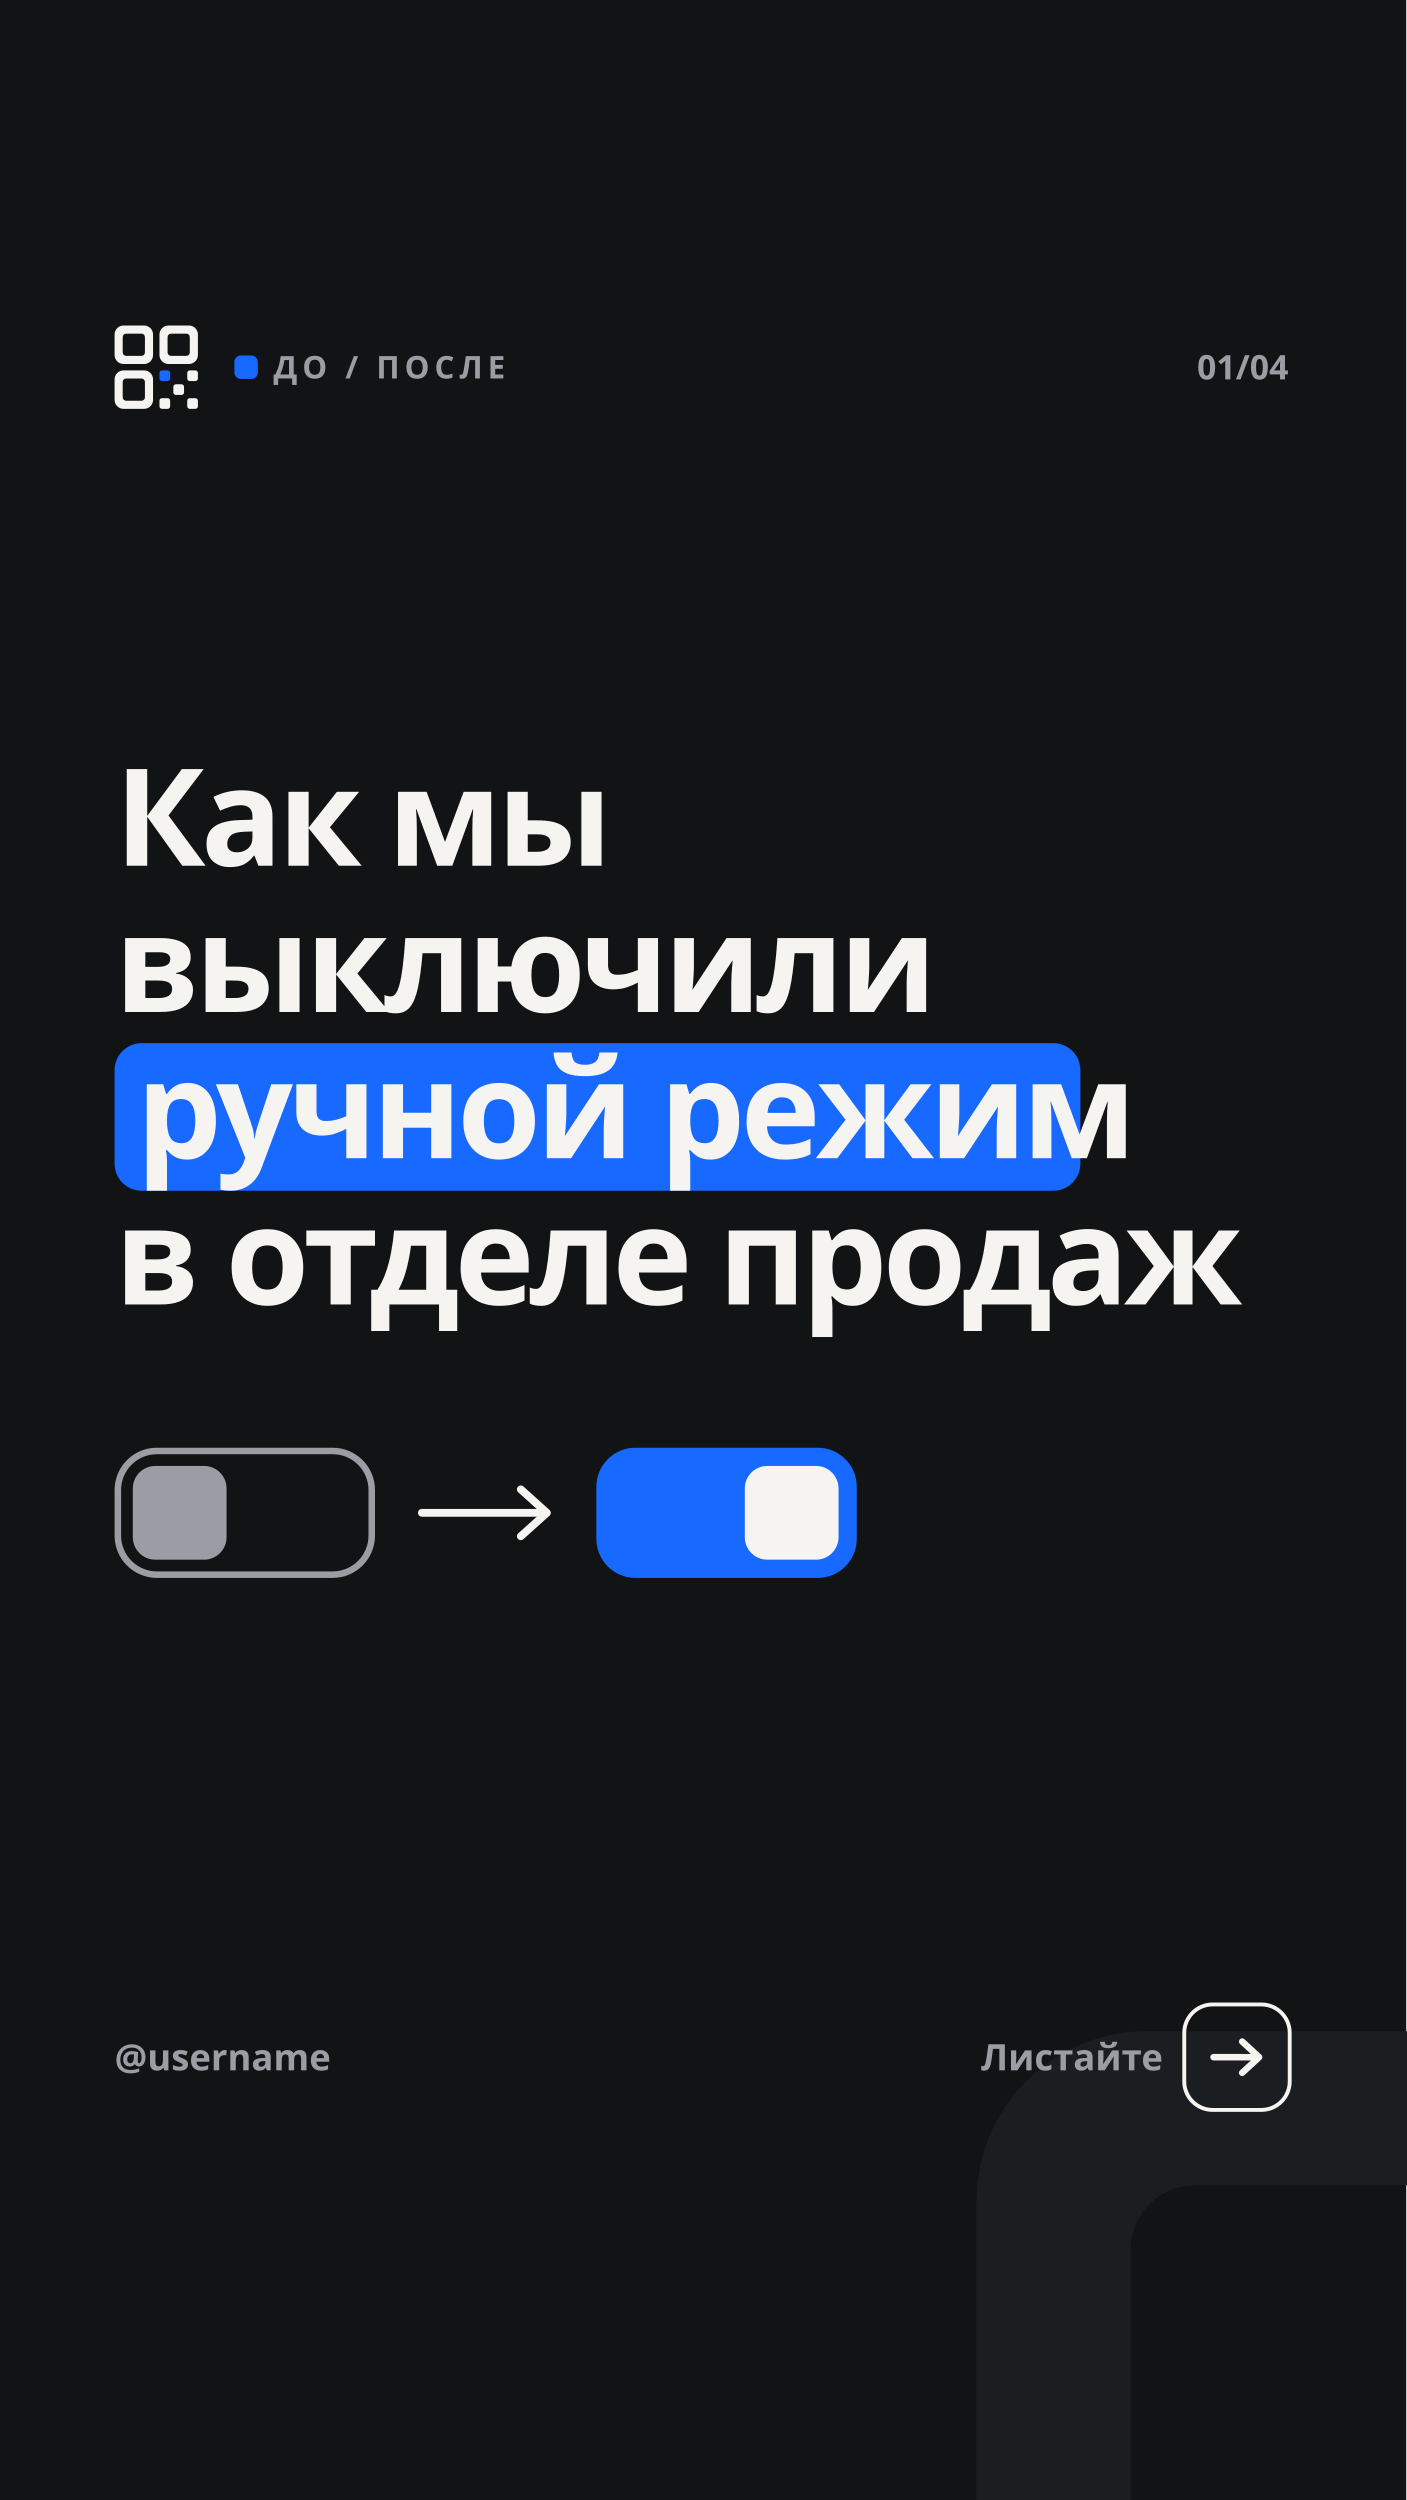
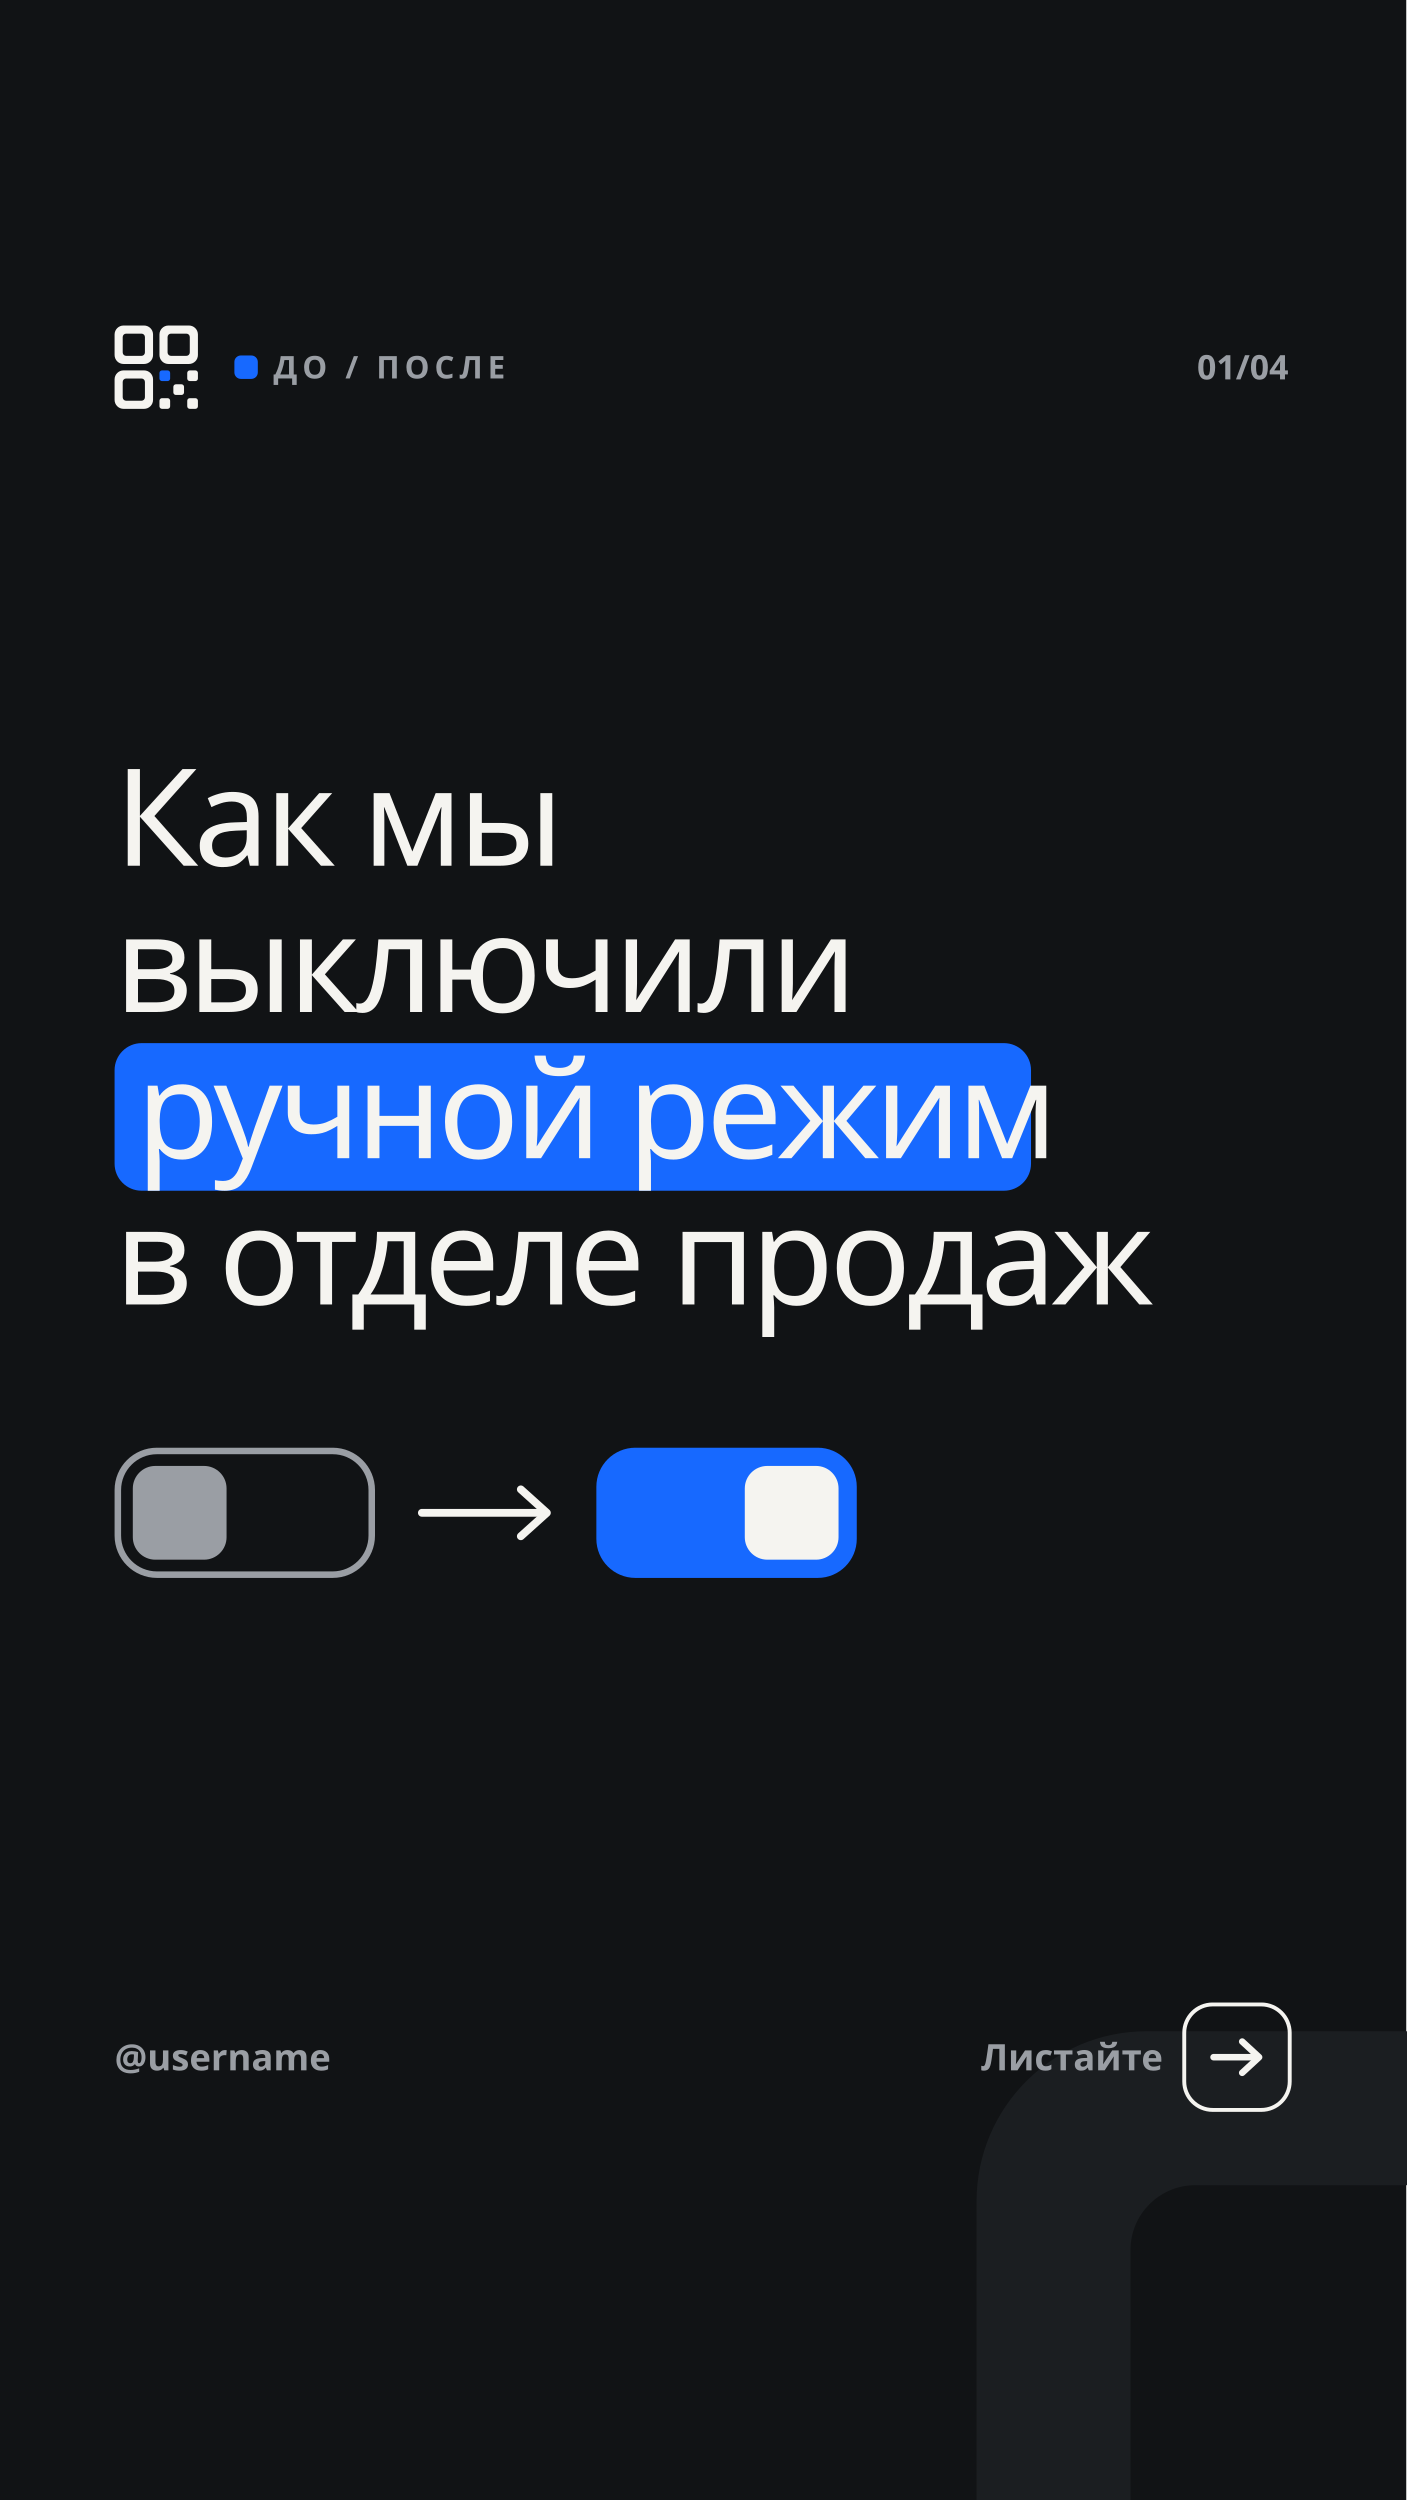
<svg xmlns="http://www.w3.org/2000/svg" width="1080" height="1920" viewBox="0 0 1080 1920">
  <rect x="0" y="0" width="1080" height="1920" rx="0" fill="#111315" />
  <path d="M880.67 1560.00H1179.33A130.67 130.67 0 0 1 1310.00 1690.67V1989.33A130.67 130.67 0 0 1 1179.33 2120.00H880.67A130.67 130.67 0 0 1 750.00 1989.33V1690.67A130.67 130.67 0 0 1 880.67 1560.00ZM918.00 1678.22A49.78 49.78 0 0 0 868.22 1728.00V1952.00A49.78 49.78 0 0 0 918.00 2001.78H1142.00A49.78 49.78 0 0 0 1191.78 1952.00V1728.00A49.78 49.78 0 0 0 1142.00 1678.22Z" fill="#1B1E21" fill-rule="evenodd" />
  <g transform="translate(88 250) scale(0.164103)">
    <g fill="#F5F4F0" fill-rule="evenodd">
      <path d="M42 0H138A42 42 0 0 1 180 42V138A42 42 0 0 1 138 180H42A42 42 0 0 1 0 138V42A42 42 0 0 1 42 0ZM54 38A16 16 0 0 0 38 54V126A16 16 0 0 0 54 142H126A16 16 0 0 0 142 126V54A16 16 0 0 0 126 38Z" />
      <path d="M252 0H348A42 42 0 0 1 390 42V138A42 42 0 0 1 348 180H252A42 42 0 0 1 210 138V42A42 42 0 0 1 252 0ZM264 38A16 16 0 0 0 248 54V126A16 16 0 0 0 264 142H336A16 16 0 0 0 352 126V54A16 16 0 0 0 336 38Z" />
      <path d="M42 210H138A42 42 0 0 1 180 252V348A42 42 0 0 1 138 390H42A42 42 0 0 1 0 348V252A42 42 0 0 1 42 210ZM54 248A16 16 0 0 0 38 264V336A16 16 0 0 0 54 352H126A16 16 0 0 0 142 336V264A16 16 0 0 0 126 248Z" />
    </g>
    <g fill="#F5F4F0">
      <rect x="340" y="210" width="50" height="50" rx="12" />
      <rect x="275" y="275" width="50" height="50" rx="12" />
      <rect x="210" y="340" width="50" height="50" rx="12" />
      <rect x="340" y="340" width="50" height="50" rx="12" />
    </g>
    <rect x="210" y="210" width="50" height="50" rx="12" fill="#1769FF" />
  </g>
  <rect x="180" y="273" width="18" height="18" rx="5" fill="#1769FF" />
  <text x="210.00" y="290.64" font-family="Manrope" font-size="24" font-weight="700" fill="#9A9EA4" letter-spacing="3.84">ДО / ПОСЛЕ</text>
  <text x="919.32" y="291.36" font-family="Manrope" font-size="26" font-weight="700" fill="#9A9EA4">01/04</text>
-   <text x="88.00" y="664.88" font-family="Manrope" font-size="104" font-weight="800" fill="#F5F4F0" letter-spacing="-3.64">Как мы</text>
-   <text x="88.00" y="777.20" font-family="Manrope" font-size="104" font-weight="800" fill="#F5F4F0" letter-spacing="-3.64">выключили</text>
-   <rect x="88" y="801.12" width="741.728" height="113.36" rx="20.8" fill="#1769FF" />
-   <text x="104.64" y="889.52" font-family="Manrope" font-size="104" font-weight="800" fill="#F5F4F0" letter-spacing="-3.64">ручной режим</text>
-   <text x="88.00" y="1001.84" font-family="Manrope" font-size="104" font-weight="800" fill="#F5F4F0" letter-spacing="-3.64">в отделе продаж</text>
+   <text x="88.00" y="664.88" font-family="Manrope" font-size="104" font-weight="500" fill="#F5F4F0" letter-spacing="-3.64">Как мы</text>
+   <text x="88.00" y="777.20" font-family="Manrope" font-size="104" font-weight="500" fill="#F5F4F0" letter-spacing="-3.64">выключили</text>
+   <rect x="88" y="801.12" width="703.82" height="113.36" rx="20.8" fill="#1769FF" />
+   <text x="104.64" y="889.52" font-family="Manrope" font-size="104" font-weight="500" fill="#F5F4F0" letter-spacing="-3.64">ручной режим</text>
+   <text x="88.00" y="1001.84" font-family="Manrope" font-size="104" font-weight="500" fill="#F5F4F0" letter-spacing="-3.64">в отделе продаж</text>
  <rect x="90.5" y="1114.34" width="195" height="95" rx="30" fill="none" stroke="#9A9EA4" stroke-width="5" />
  <rect x="102" y="1125.84" width="72" height="72" rx="17.28" fill="#9A9EA4" />
  <line x1="324" y1="1161.84" x2="418" y2="1161.84" stroke="#F5F4F0" stroke-width="6" stroke-linecap="round" />
  <path d="M400 1143.84L420 1161.84L400 1179.84" fill="none" stroke="#F5F4F0" stroke-width="6" stroke-linecap="round" stroke-linejoin="round" />
  <rect x="458" y="1111.84" width="200" height="100" rx="30" fill="#1769FF" />
  <rect x="572" y="1125.84" width="72" height="72" rx="17.28" fill="#F5F4F0" />
  <text x="88.00" y="1590.00" font-family="Manrope" font-size="28" font-weight="600" fill="#9A9EA4">@username</text>
  <text x="753.39" y="1590.00" font-family="Manrope" font-size="28" font-weight="600" fill="#9A9EA4">Листайте</text>
  <rect x="909.5" y="1539.42" width="81" height="81" rx="21.84" fill="none" stroke="#F5F4F0" stroke-width="3" />
  <line x1="932" y1="1579.92" x2="966" y2="1579.92" stroke="#F5F4F0" stroke-width="5" stroke-linecap="round" />
  <path d="M954 1567.92L967 1579.92L954 1591.92" fill="none" stroke="#F5F4F0" stroke-width="5" stroke-linecap="round" stroke-linejoin="round" />
</svg>
